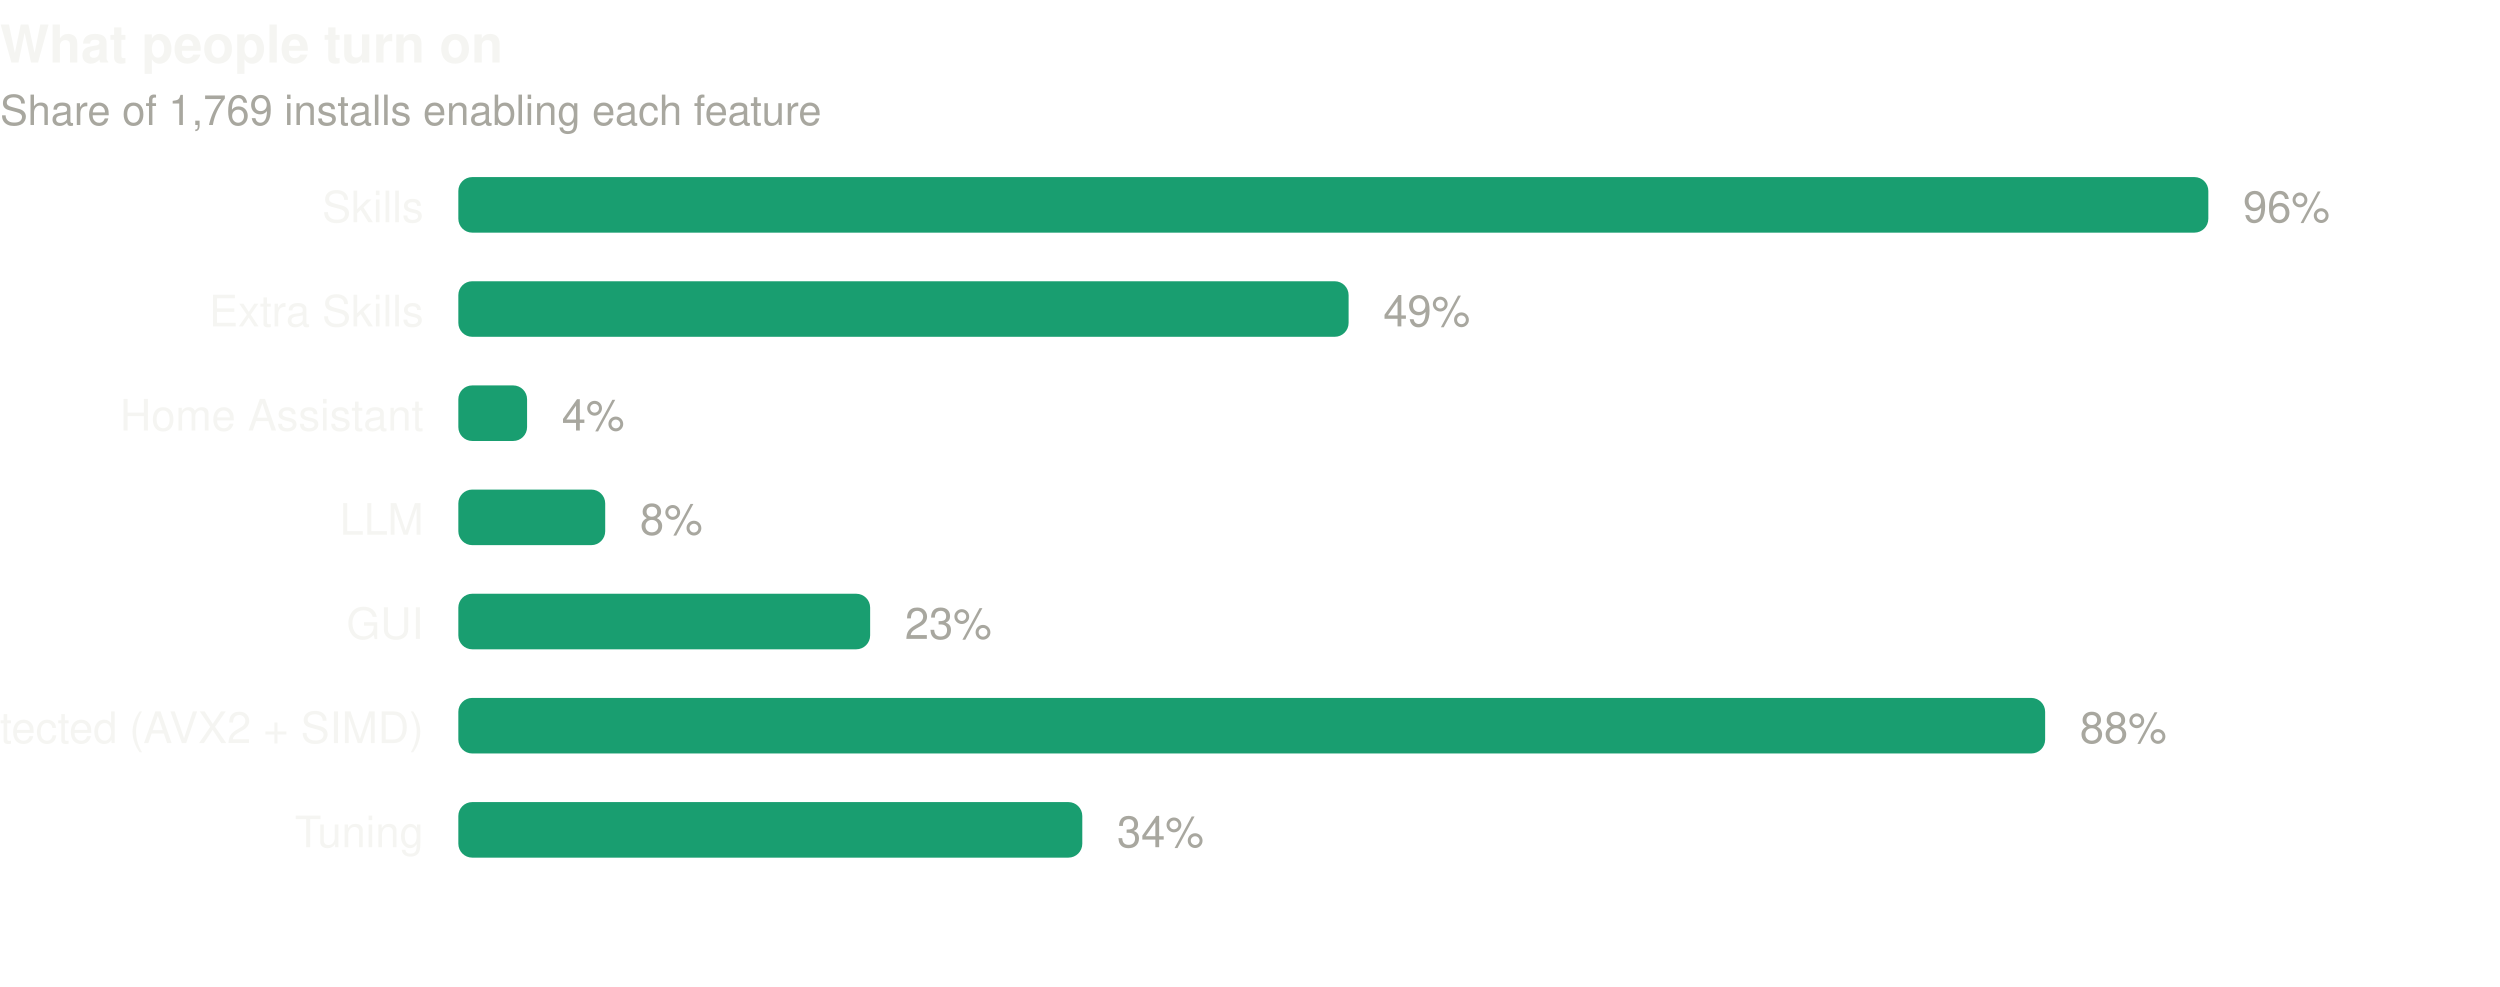
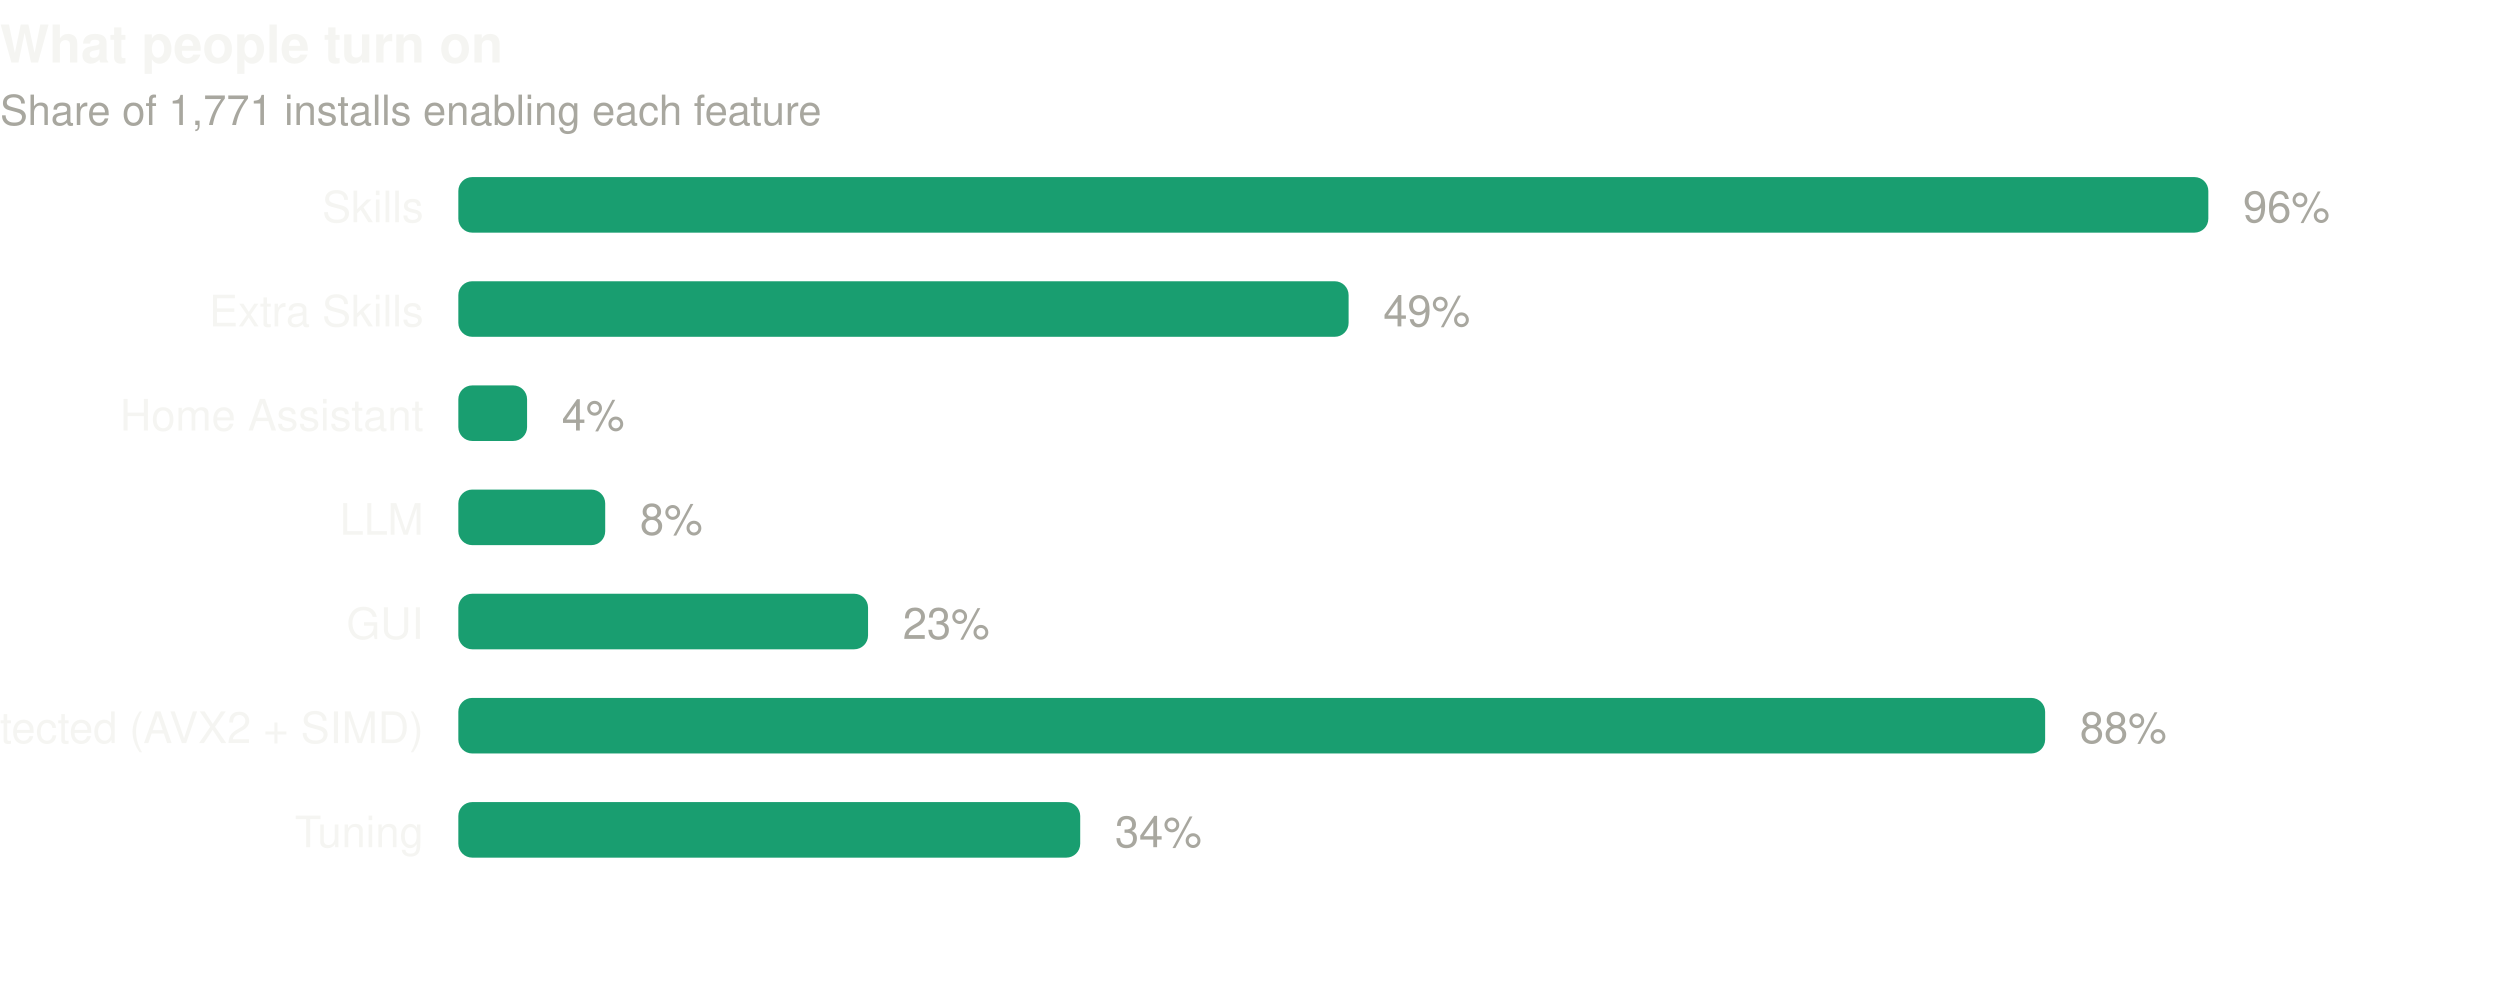
- <svg xmlns="http://www.w3.org/2000/svg" width="720" height="284" viewBox="0 0 720 284" role="img" aria-label="What people turn on. Share of 1,769 installs enabling each feature">
+ <svg xmlns="http://www.w3.org/2000/svg" width="720" height="284" viewBox="0 0 720 284" role="img" aria-label="What people turn on. Share of 1,771 installs enabling each feature">
  <text x="0" y="18" font-family="ui-sans-serif,-apple-system,BlinkMacSystemFont,'Segoe UI',Helvetica,Arial,sans-serif" font-size="15" font-weight="600" fill="#f5f5f2">What people turn on</text>
-   <text x="0" y="36" font-family="ui-sans-serif,-apple-system,BlinkMacSystemFont,'Segoe UI',Helvetica,Arial,sans-serif" font-size="12" fill="#a8a79f">Share of 1,769 installs enabling each feature</text>
+   <text x="0" y="36" font-family="ui-sans-serif,-apple-system,BlinkMacSystemFont,'Segoe UI',Helvetica,Arial,sans-serif" font-size="12" fill="#a8a79f">Share of 1,771 installs enabling each feature</text>
  <text x="122" y="64.0" text-anchor="end" font-family="ui-sans-serif,-apple-system,BlinkMacSystemFont,'Segoe UI',Helvetica,Arial,sans-serif" font-size="12.5" fill="#f5f5f2">Skills</text>
  <rect x="132" y="51.0" width="504.0" height="16" rx="4" fill="#199e70" />
  <text x="646.0" y="64.0" font-family="ui-sans-serif,-apple-system,BlinkMacSystemFont,'Segoe UI',Helvetica,Arial,sans-serif" font-size="12.5" fill="#a8a79f">96%</text>
  <text x="122" y="94.0" text-anchor="end" font-family="ui-sans-serif,-apple-system,BlinkMacSystemFont,'Segoe UI',Helvetica,Arial,sans-serif" font-size="12.5" fill="#f5f5f2">Extra Skills</text>
  <rect x="132" y="81.0" width="256.4" height="16" rx="4" fill="#199e70" />
  <text x="398.4" y="94.0" font-family="ui-sans-serif,-apple-system,BlinkMacSystemFont,'Segoe UI',Helvetica,Arial,sans-serif" font-size="12.5" fill="#a8a79f">49%</text>
  <text x="122" y="124.0" text-anchor="end" font-family="ui-sans-serif,-apple-system,BlinkMacSystemFont,'Segoe UI',Helvetica,Arial,sans-serif" font-size="12.5" fill="#f5f5f2">Home Assistant</text>
  <rect x="132" y="111.0" width="19.8" height="16" rx="4" fill="#199e70" />
  <text x="161.8" y="124.0" font-family="ui-sans-serif,-apple-system,BlinkMacSystemFont,'Segoe UI',Helvetica,Arial,sans-serif" font-size="12.5" fill="#a8a79f">4%</text>
  <text x="122" y="154.0" text-anchor="end" font-family="ui-sans-serif,-apple-system,BlinkMacSystemFont,'Segoe UI',Helvetica,Arial,sans-serif" font-size="12.5" fill="#f5f5f2">LLM</text>
  <rect x="132" y="141.0" width="42.3" height="16" rx="4" fill="#199e70" />
  <text x="184.3" y="154.0" font-family="ui-sans-serif,-apple-system,BlinkMacSystemFont,'Segoe UI',Helvetica,Arial,sans-serif" font-size="12.5" fill="#a8a79f">8%</text>
  <text x="122" y="184.0" text-anchor="end" font-family="ui-sans-serif,-apple-system,BlinkMacSystemFont,'Segoe UI',Helvetica,Arial,sans-serif" font-size="12.5" fill="#f5f5f2">GUI</text>
-   <rect x="132" y="171.0" width="118.6" height="16" rx="4" fill="#199e70" />
-   <text x="260.6" y="184.0" font-family="ui-sans-serif,-apple-system,BlinkMacSystemFont,'Segoe UI',Helvetica,Arial,sans-serif" font-size="12.5" fill="#a8a79f">23%</text>
+   <rect x="132" y="171.0" width="118.0" height="16" rx="4" fill="#199e70" />
+   <text x="260.0" y="184.0" font-family="ui-sans-serif,-apple-system,BlinkMacSystemFont,'Segoe UI',Helvetica,Arial,sans-serif" font-size="12.5" fill="#a8a79f">23%</text>
  <text x="122" y="214.0" text-anchor="end" font-family="ui-sans-serif,-apple-system,BlinkMacSystemFont,'Segoe UI',Helvetica,Arial,sans-serif" font-size="12.5" fill="#f5f5f2">CPU capability detected (AVX2 + SIMD)</text>
  <rect x="132" y="201.0" width="457.0" height="16" rx="4" fill="#199e70" />
  <text x="599.0" y="214.0" font-family="ui-sans-serif,-apple-system,BlinkMacSystemFont,'Segoe UI',Helvetica,Arial,sans-serif" font-size="12.5" fill="#a8a79f">88%</text>
  <text x="122" y="244.0" text-anchor="end" font-family="ui-sans-serif,-apple-system,BlinkMacSystemFont,'Segoe UI',Helvetica,Arial,sans-serif" font-size="12.5" fill="#f5f5f2">Tuning</text>
-   <rect x="132" y="231.0" width="179.7" height="16" rx="4" fill="#199e70" />
-   <text x="321.7" y="244.0" font-family="ui-sans-serif,-apple-system,BlinkMacSystemFont,'Segoe UI',Helvetica,Arial,sans-serif" font-size="12.5" fill="#a8a79f">34%</text>
+   <rect x="132" y="231.0" width="179.1" height="16" rx="4" fill="#199e70" />
+   <text x="321.1" y="244.0" font-family="ui-sans-serif,-apple-system,BlinkMacSystemFont,'Segoe UI',Helvetica,Arial,sans-serif" font-size="12.5" fill="#a8a79f">34%</text>
</svg>
